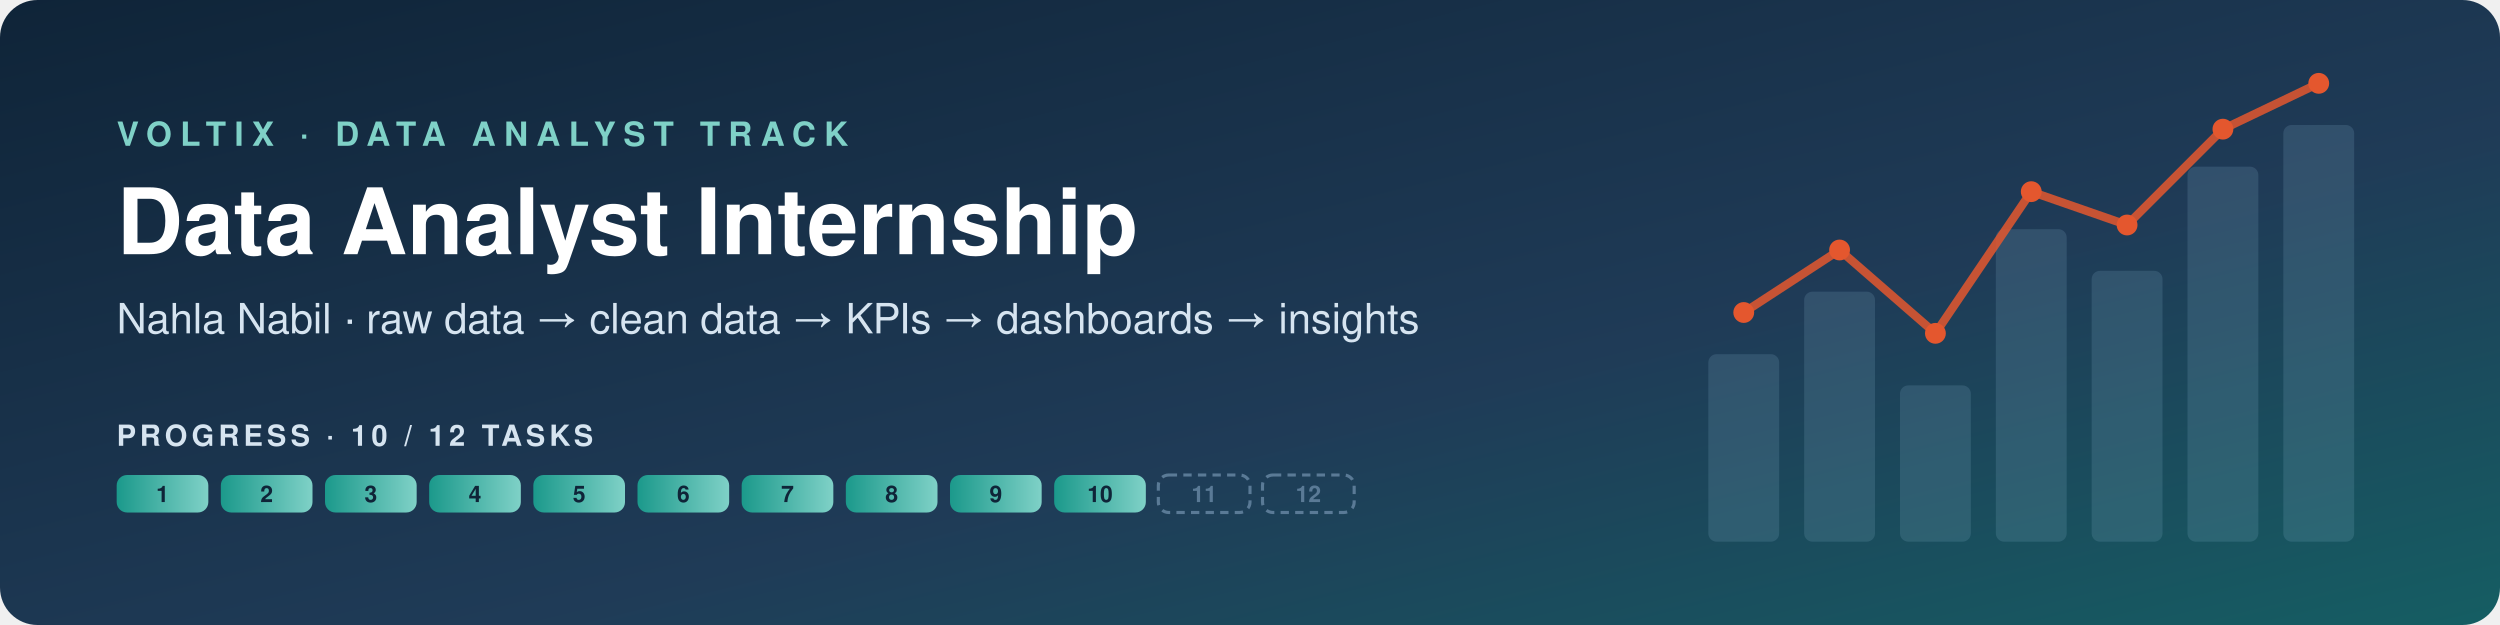
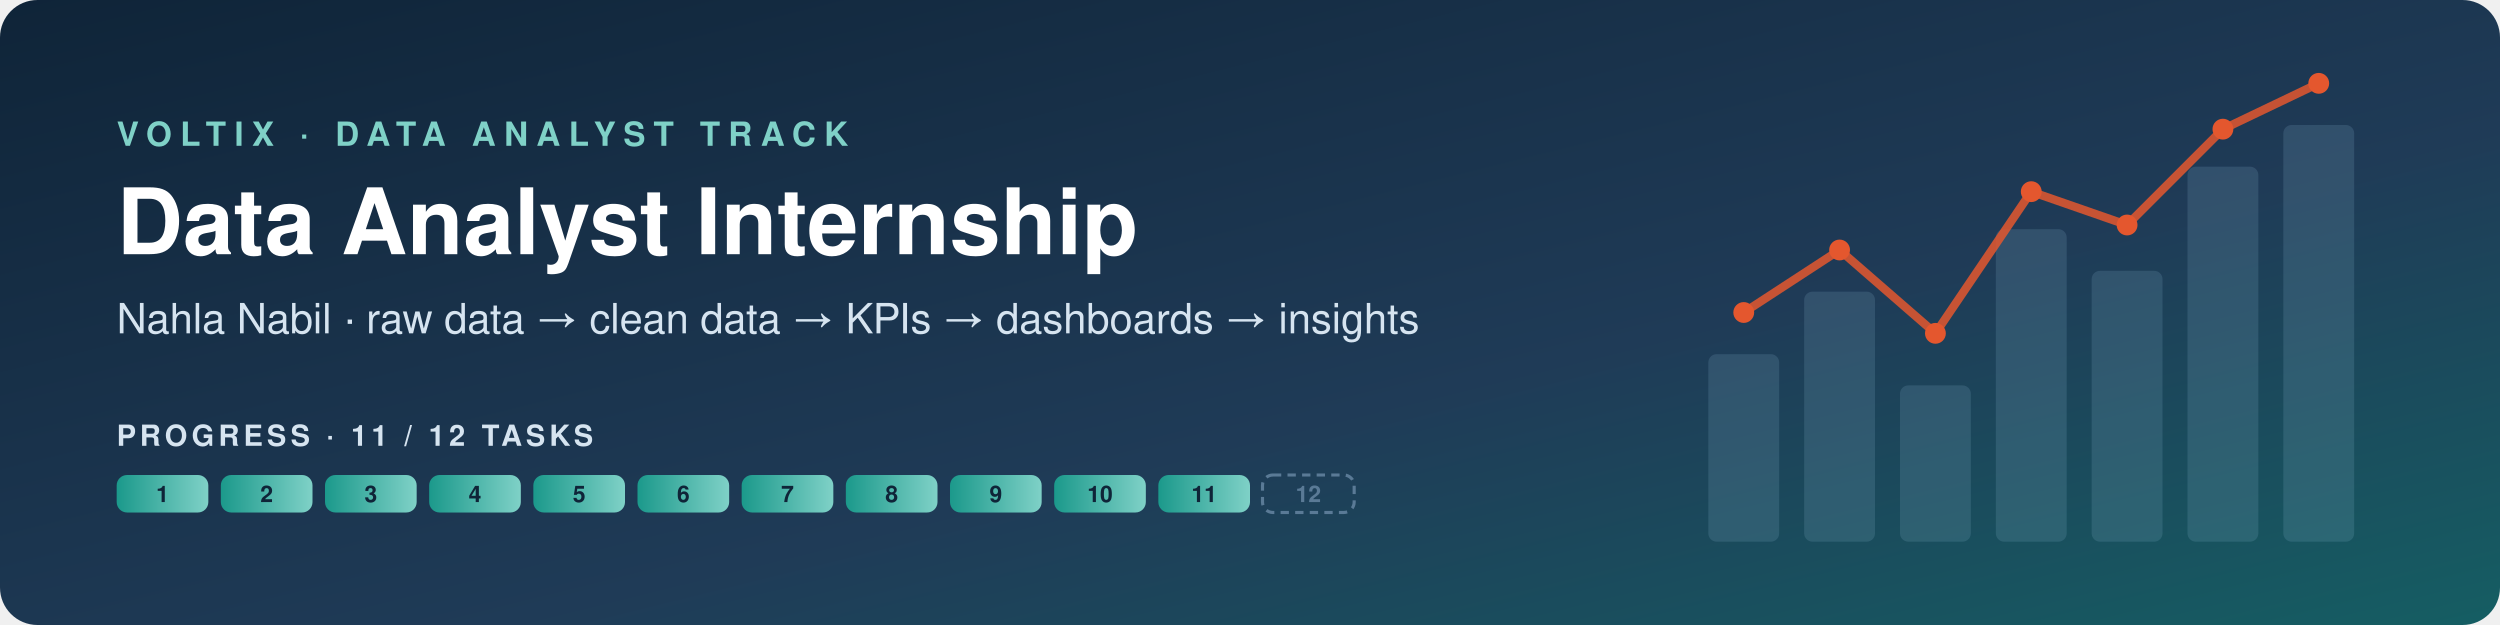
- <svg xmlns="http://www.w3.org/2000/svg" width="1200" height="300" viewBox="0 0 1200 300" role="img" aria-label="Data Analyst Internship at VOLTIX - Nahla Nabil - 10 of 12 tasks complete">
+ <svg xmlns="http://www.w3.org/2000/svg" width="1200" height="300" viewBox="0 0 1200 300" role="img" aria-label="Data Analyst Internship at VOLTIX - Nahla Nabil - 11 of 12 tasks complete">
  <defs>
    <linearGradient id="bg" x1="0" y1="0" x2="1" y2="1">
      <stop offset="0" stop-color="#0F2438" />
      <stop offset="0.6" stop-color="#1F3B57" />
      <stop offset="1" stop-color="#155E63" />
    </linearGradient>
    <linearGradient id="bar" x1="0" y1="0" x2="1" y2="0">
      <stop offset="0" stop-color="#1B998B" />
      <stop offset="1" stop-color="#7FD1C7" />
    </linearGradient>
  </defs>
  <rect width="1200" height="300" rx="18" fill="url(#bg)" />
  <g opacity="0.16" fill="#9BC4E2">
    <rect x="820" y="170" width="34" height="90" rx="4" />
    <rect x="866" y="140" width="34" height="120" rx="4" />
    <rect x="912" y="185" width="34" height="75" rx="4" />
    <rect x="958" y="110" width="34" height="150" rx="4" />
    <rect x="1004" y="130" width="34" height="130" rx="4" />
    <rect x="1050" y="80" width="34" height="180" rx="4" />
    <rect x="1096" y="60" width="34" height="200" rx="4" />
  </g>
  <polyline points="837,150 883,120 929,160 975,92 1021,108 1067,62 1113,40" fill="none" stroke="#E4572E" stroke-width="4" stroke-linecap="round" stroke-linejoin="round" opacity="0.85" />
  <g fill="#E4572E">
    <circle cx="837" cy="150" r="5" />
    <circle cx="883" cy="120" r="5" />
    <circle cx="929" cy="160" r="5" />
    <circle cx="975" cy="92" r="5" />
    <circle cx="1021" cy="108" r="5" />
    <circle cx="1067" cy="62" r="5" />
    <circle cx="1113" cy="40" r="5" />
  </g>
  <g font-family="Segoe UI, Helvetica, Arial, sans-serif">
    <text x="56" y="70" fill="#7FD1C7" font-size="16" font-weight="700" letter-spacing="4">VOLTIX · DATA ANALYST TRACK</text>
    <text x="56" y="122" fill="#FFFFFF" font-size="44" font-weight="800">Data Analyst Internship</text>
    <text x="56" y="160" fill="#D6E4F0" font-size="20">Nahla Nabil · raw data → clean data → KPIs → dashboards → insights</text>
-     <text x="56" y="214" fill="#D6E4F0" font-size="14" font-weight="700" letter-spacing="2">PROGRESS · 10 / 12 TASKS</text>
+     <text x="56" y="214" fill="#D6E4F0" font-size="14" font-weight="700" letter-spacing="2">PROGRESS · 11 / 12 TASKS</text>
    <rect x="56" y="228" width="44" height="18" rx="5" fill="url(#bar)" />
    <text x="78" y="241" fill="#0F2438" font-size="11" font-weight="700" text-anchor="middle">1</text>
    <rect x="106" y="228" width="44" height="18" rx="5" fill="url(#bar)" />
    <text x="128" y="241" fill="#0F2438" font-size="11" font-weight="700" text-anchor="middle">2</text>
    <rect x="156" y="228" width="44" height="18" rx="5" fill="url(#bar)" />
    <text x="178" y="241" fill="#0F2438" font-size="11" font-weight="700" text-anchor="middle">3</text>
    <rect x="206" y="228" width="44" height="18" rx="5" fill="url(#bar)" />
    <text x="228" y="241" fill="#0F2438" font-size="11" font-weight="700" text-anchor="middle">4</text>
    <rect x="256" y="228" width="44" height="18" rx="5" fill="url(#bar)" />
    <text x="278" y="241" fill="#0F2438" font-size="11" font-weight="700" text-anchor="middle">5</text>
    <rect x="306" y="228" width="44" height="18" rx="5" fill="url(#bar)" />
    <text x="328" y="241" fill="#0F2438" font-size="11" font-weight="700" text-anchor="middle">6</text>
    <rect x="356" y="228" width="44" height="18" rx="5" fill="url(#bar)" />
    <text x="378" y="241" fill="#0F2438" font-size="11" font-weight="700" text-anchor="middle">7</text>
    <rect x="406" y="228" width="44" height="18" rx="5" fill="url(#bar)" />
    <text x="428" y="241" fill="#0F2438" font-size="11" font-weight="700" text-anchor="middle">8</text>
    <rect x="456" y="228" width="44" height="18" rx="5" fill="url(#bar)" />
    <text x="478" y="241" fill="#0F2438" font-size="11" font-weight="700" text-anchor="middle">9</text>
    <rect x="506" y="228" width="44" height="18" rx="5" fill="url(#bar)" />
    <text x="528" y="241" fill="#0F2438" font-size="11" font-weight="700" text-anchor="middle">10</text>
-     <rect x="556" y="228" width="44" height="18" rx="5" fill="none" stroke="#5A7A96" stroke-width="1.5" stroke-dasharray="4 3" />
-     <text x="578" y="241" fill="#5A7A96" font-size="11" font-weight="700" text-anchor="middle">11</text>
+     <rect x="556" y="228" width="44" height="18" rx="5" fill="url(#bar)" />
+     <text x="578" y="241" fill="#0F2438" font-size="11" font-weight="700" text-anchor="middle">11</text>
    <rect x="606" y="228" width="44" height="18" rx="5" fill="none" stroke="#5A7A96" stroke-width="1.5" stroke-dasharray="4 3" />
    <text x="628" y="241" fill="#5A7A96" font-size="11" font-weight="700" text-anchor="middle">12</text>
  </g>
</svg>
